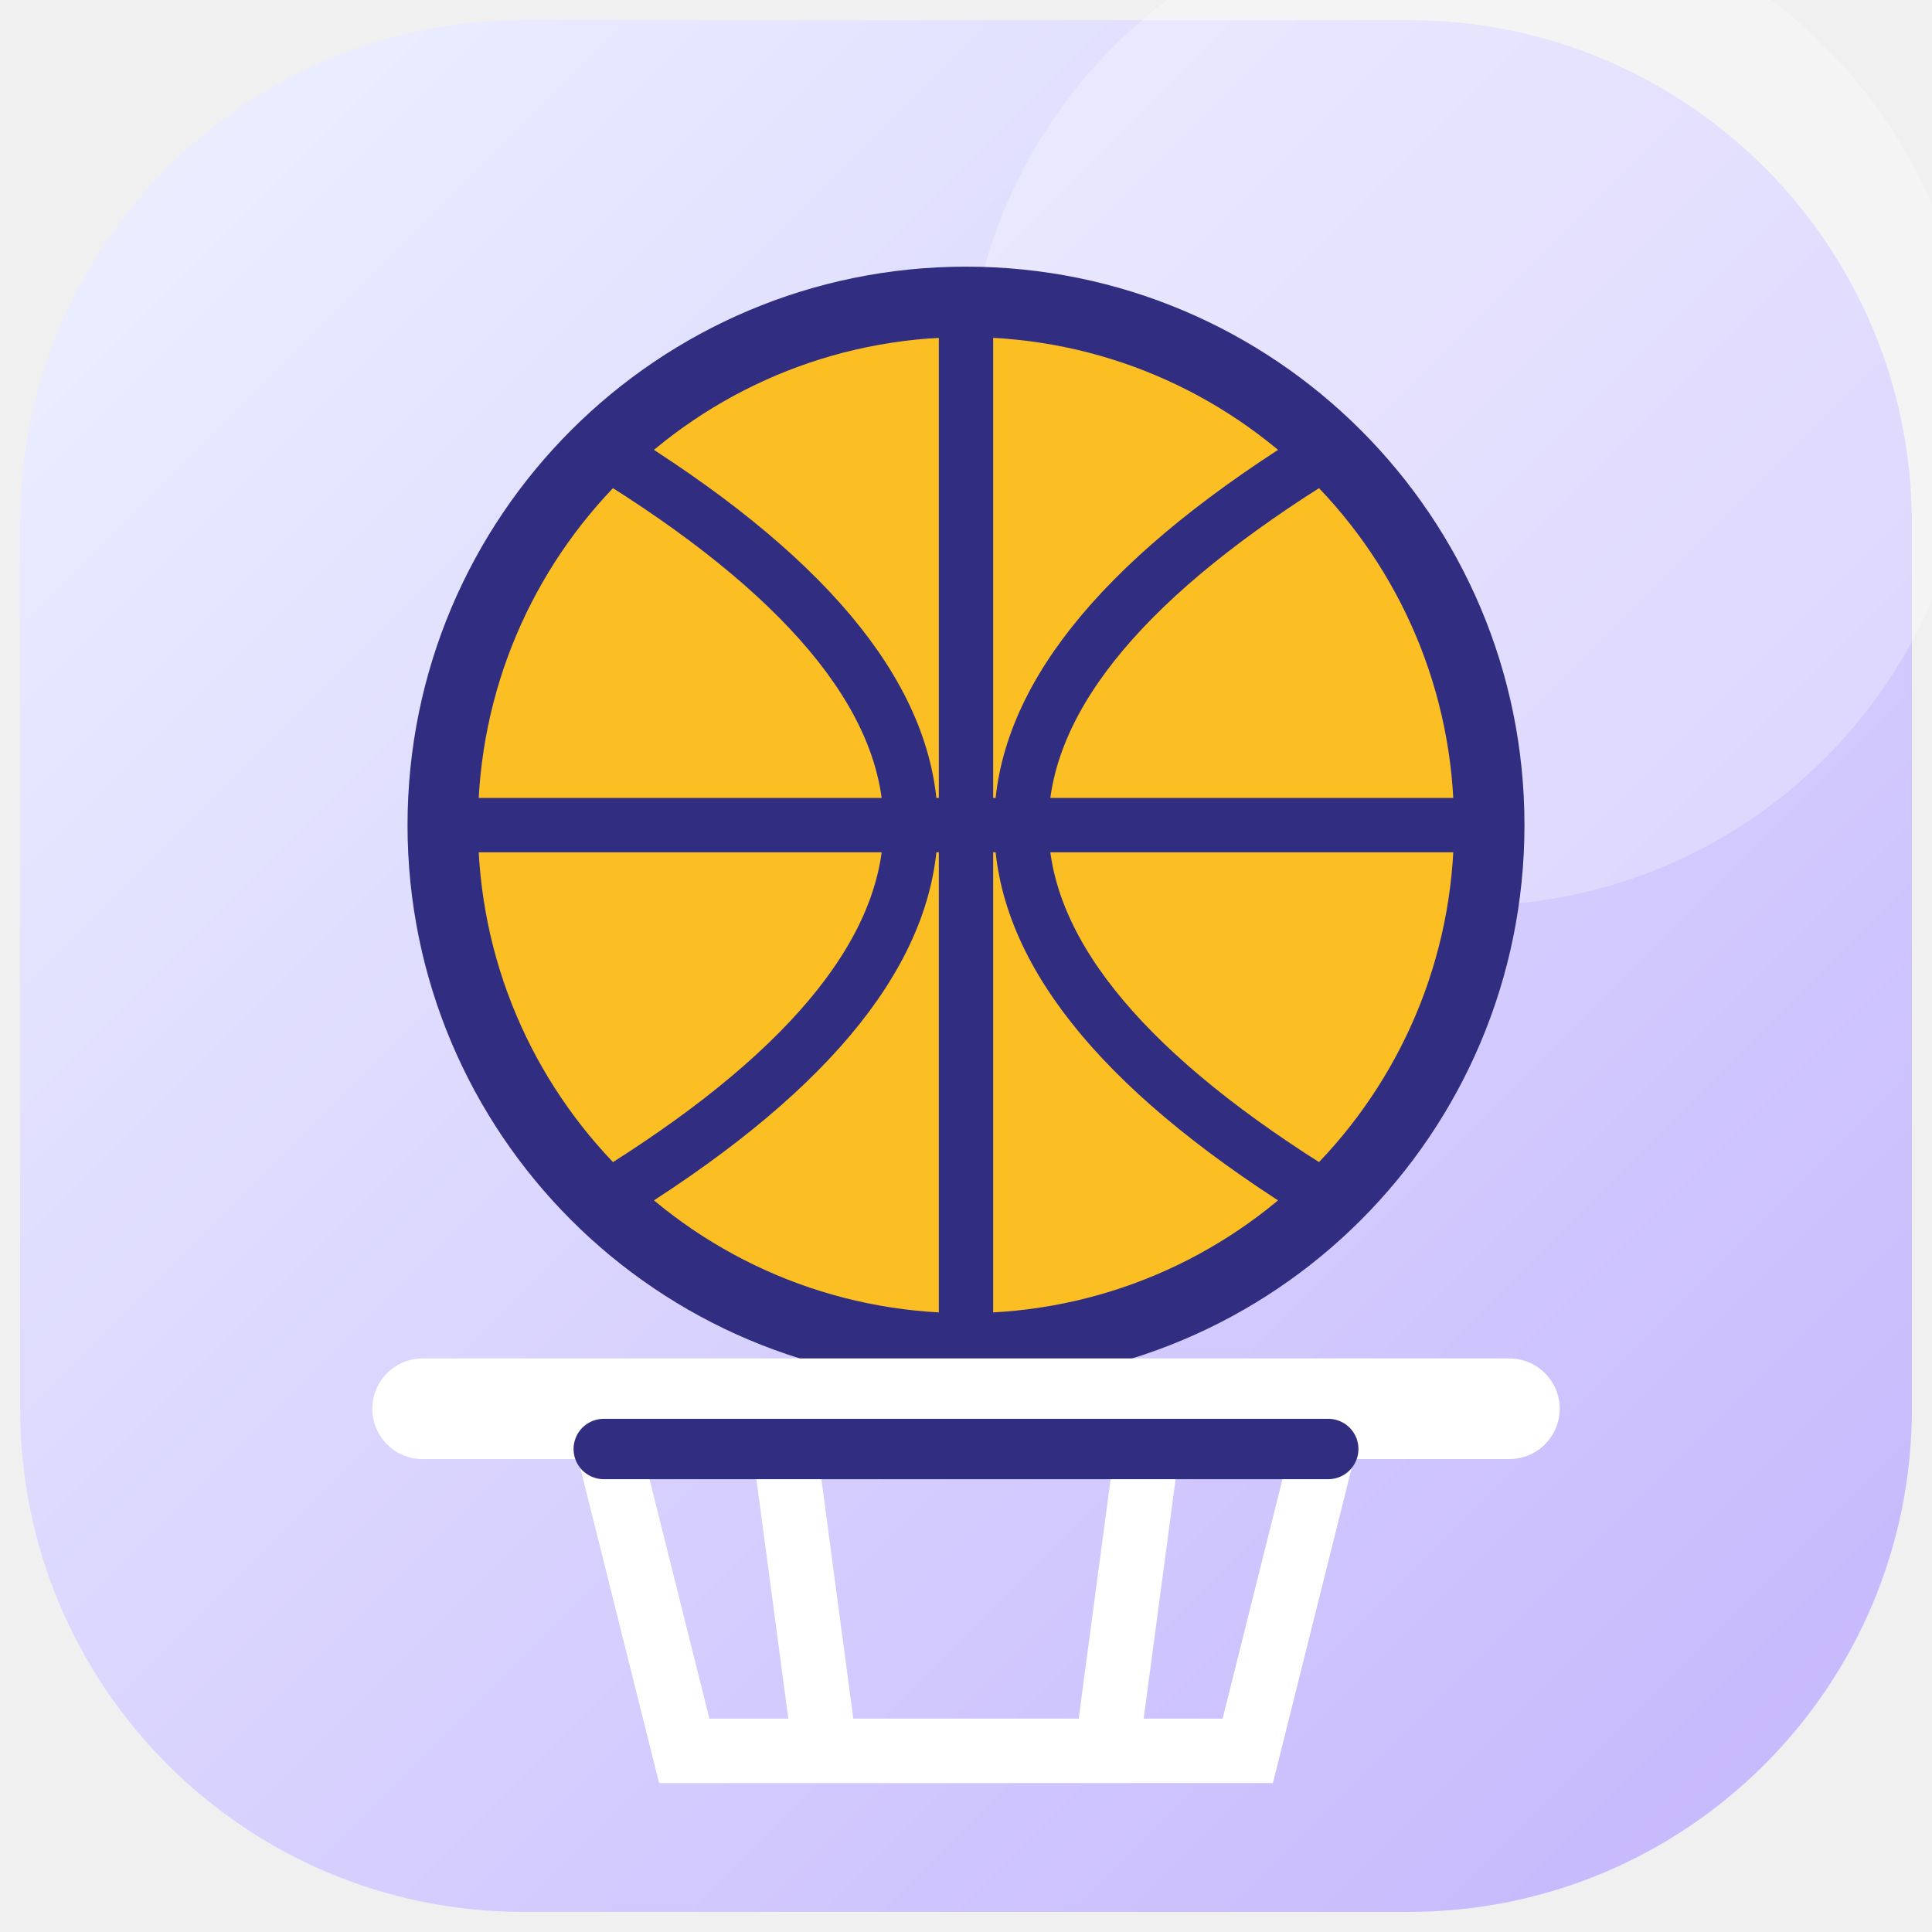
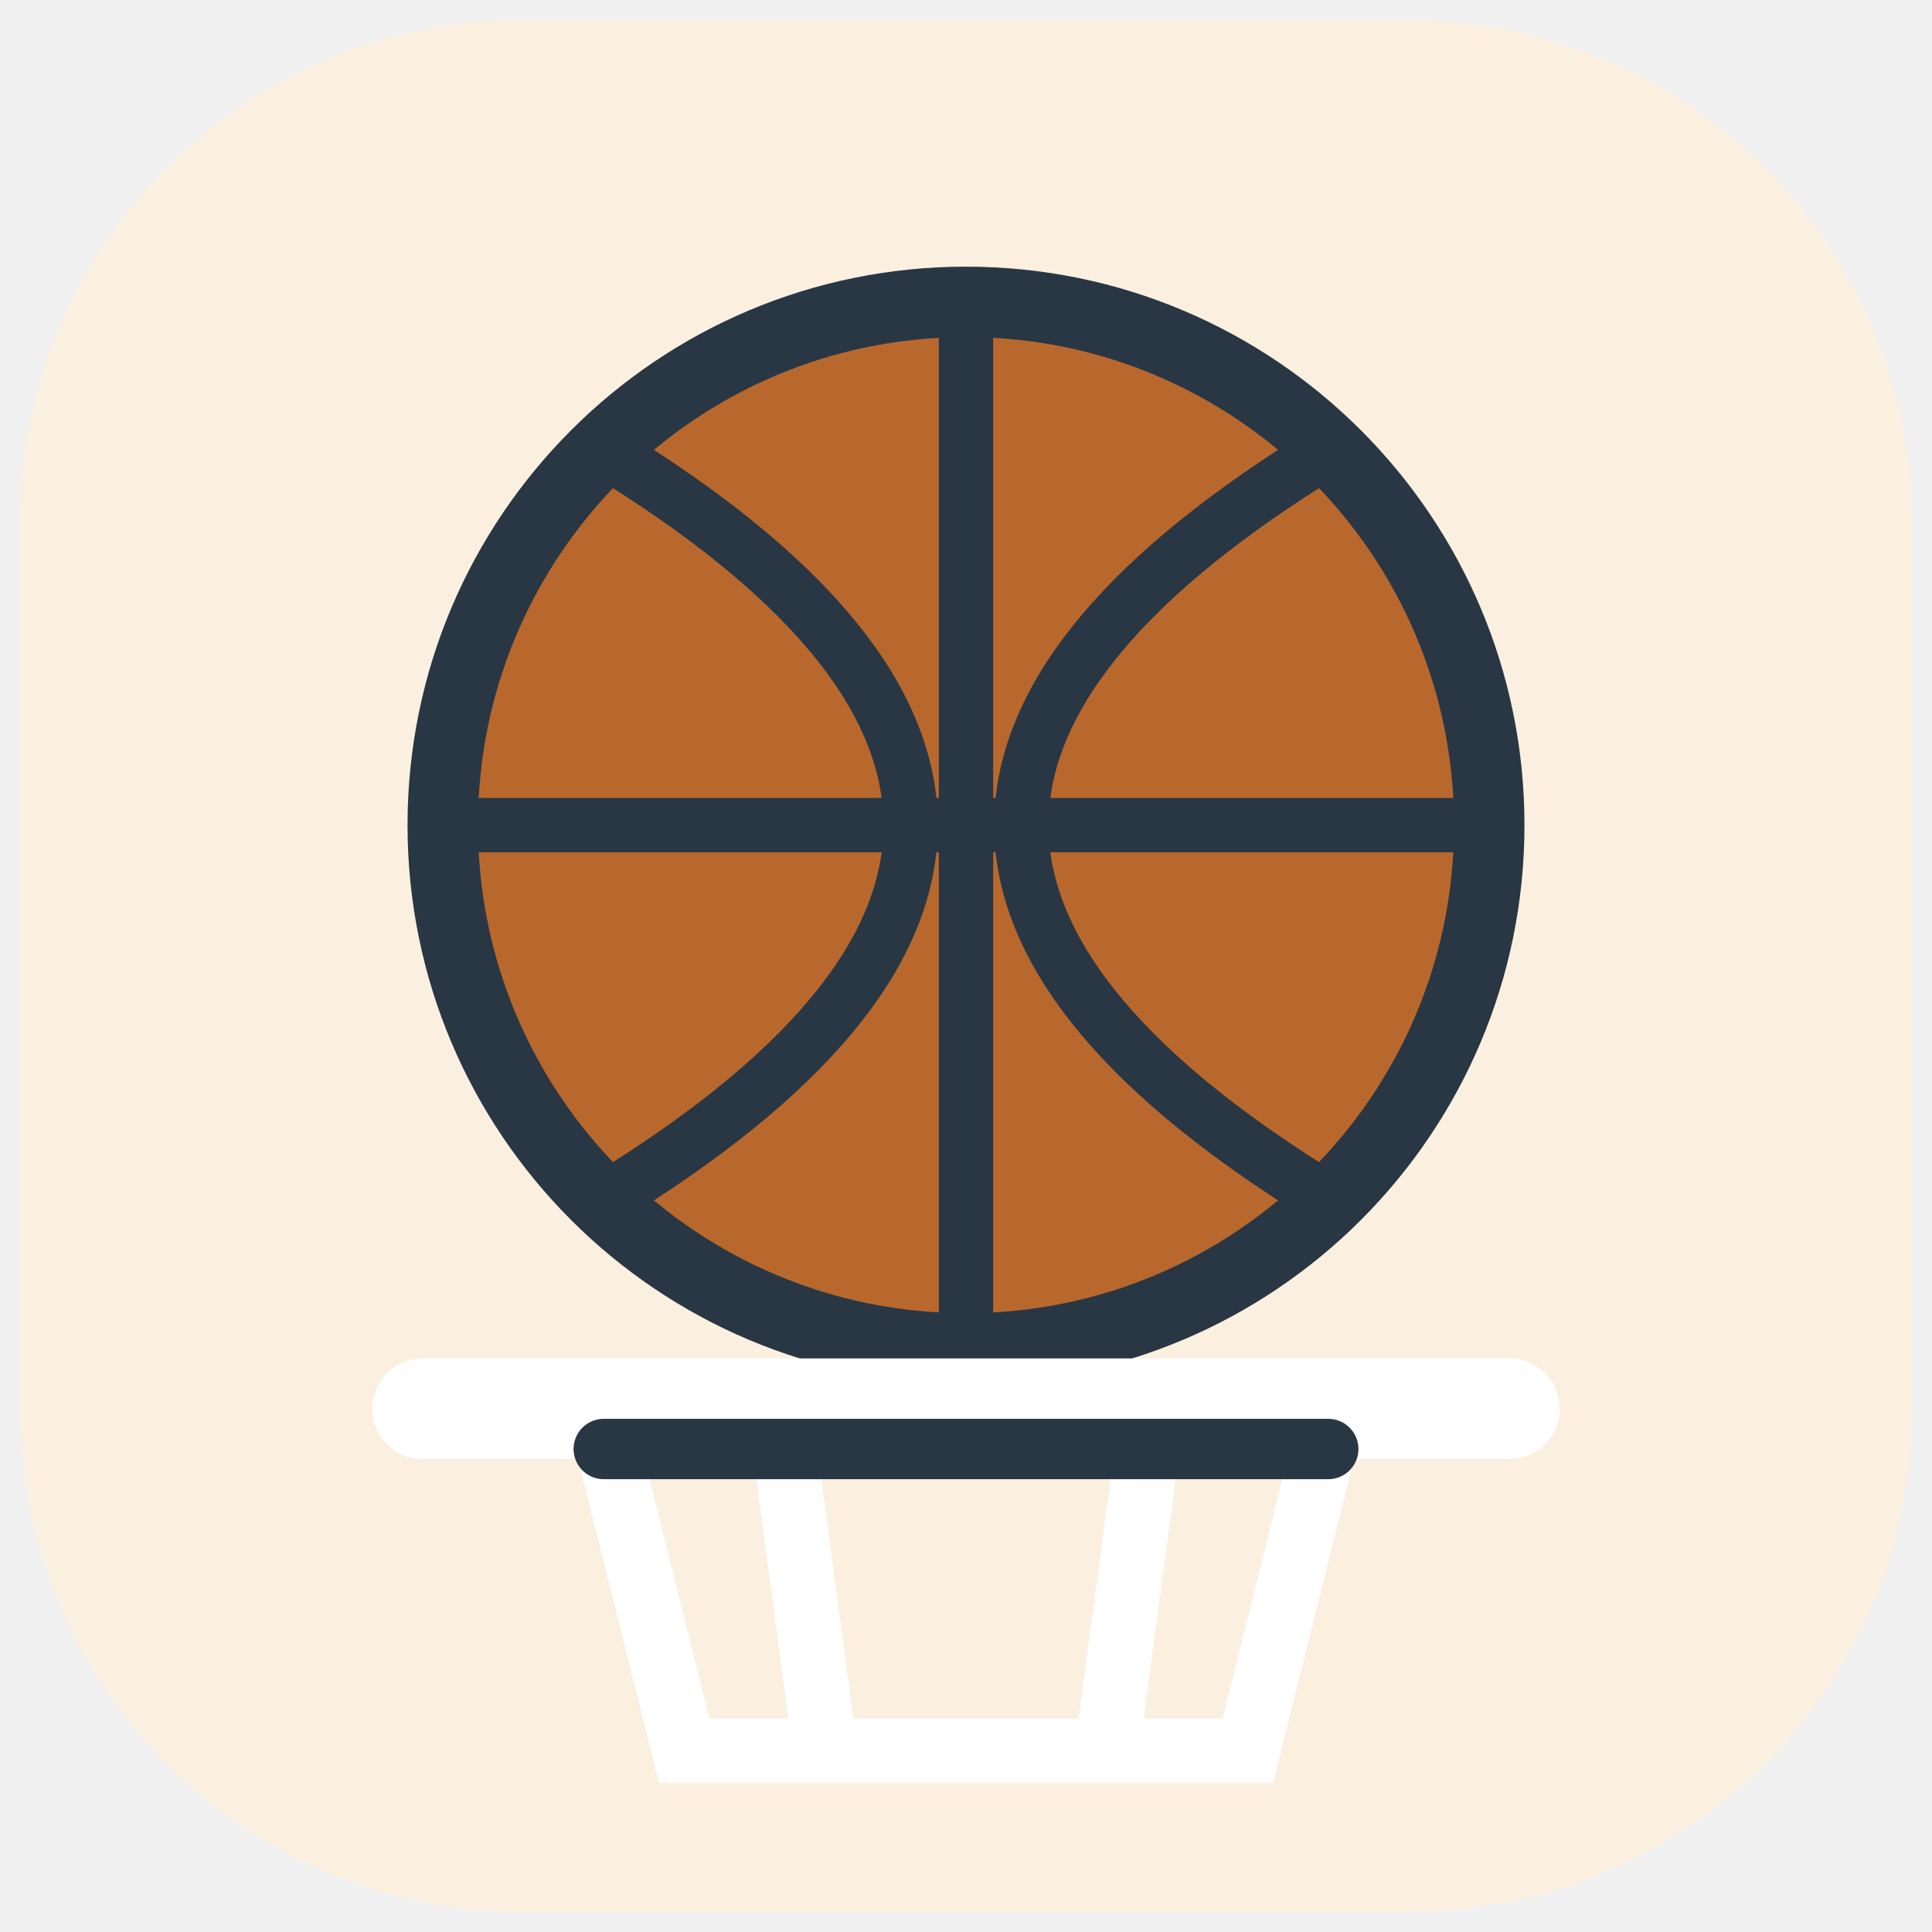
<svg xmlns="http://www.w3.org/2000/svg" viewBox="0 0 96 96" fill="none" aria-label="Illustrative emblem for Varsity Basketball">
-   <defs>
-     <linearGradient id="bg" x1="0" x2="1" y1="0" y2="1">
-       <stop stop-color="#eef2ff" />
-       <stop offset="1" stop-color="#c4b5fd" />
-     </linearGradient>
-   </defs>
-   <rect x="1" y="1" width="94" height="94" rx="25" fill="url(#bg)" />
-   <circle cx="73" cy="20" r="25" fill="#fff" opacity=".27" />
-   <circle cx="48" cy="41" r="26" fill="#fbbf24" stroke="#312e81" stroke-width="3.5" />
-   <path d="M22 41h52M48 15v52M31 23c19 12 19 24 0 36M65 23c-19 12-19 24 0 36" fill="none" stroke="#312e81" stroke-width="2.7" stroke-linecap="round" />
+   <rect x="1" y="1" width="94" height="94" rx="25" fill="#FBF0E0" />
+   <circle cx="48" cy="41" r="26" fill="#B9682D" stroke="#293744" stroke-width="3.5" />
+   <path d="M22 41h52M48 15v52M31 23c19 12 19 24 0 36M65 23c-19 12-19 24 0 36" fill="none" stroke="#293744" stroke-width="2.7" stroke-linecap="round" />
  <path d="M21 70h54" stroke="#ffffff" stroke-width="5" stroke-linecap="round" />
  <path d="M30 71l4 16h28l4-16M39 72l2 15M57 72l-2 15" fill="none" stroke="#ffffff" stroke-width="3.2" stroke-linecap="round" />
-   <path d="M30 72h36" stroke="#312e81" stroke-width="3" stroke-linecap="round" />
+   <path d="M30 72h36" stroke="#293744" stroke-width="3" stroke-linecap="round" />
</svg>
